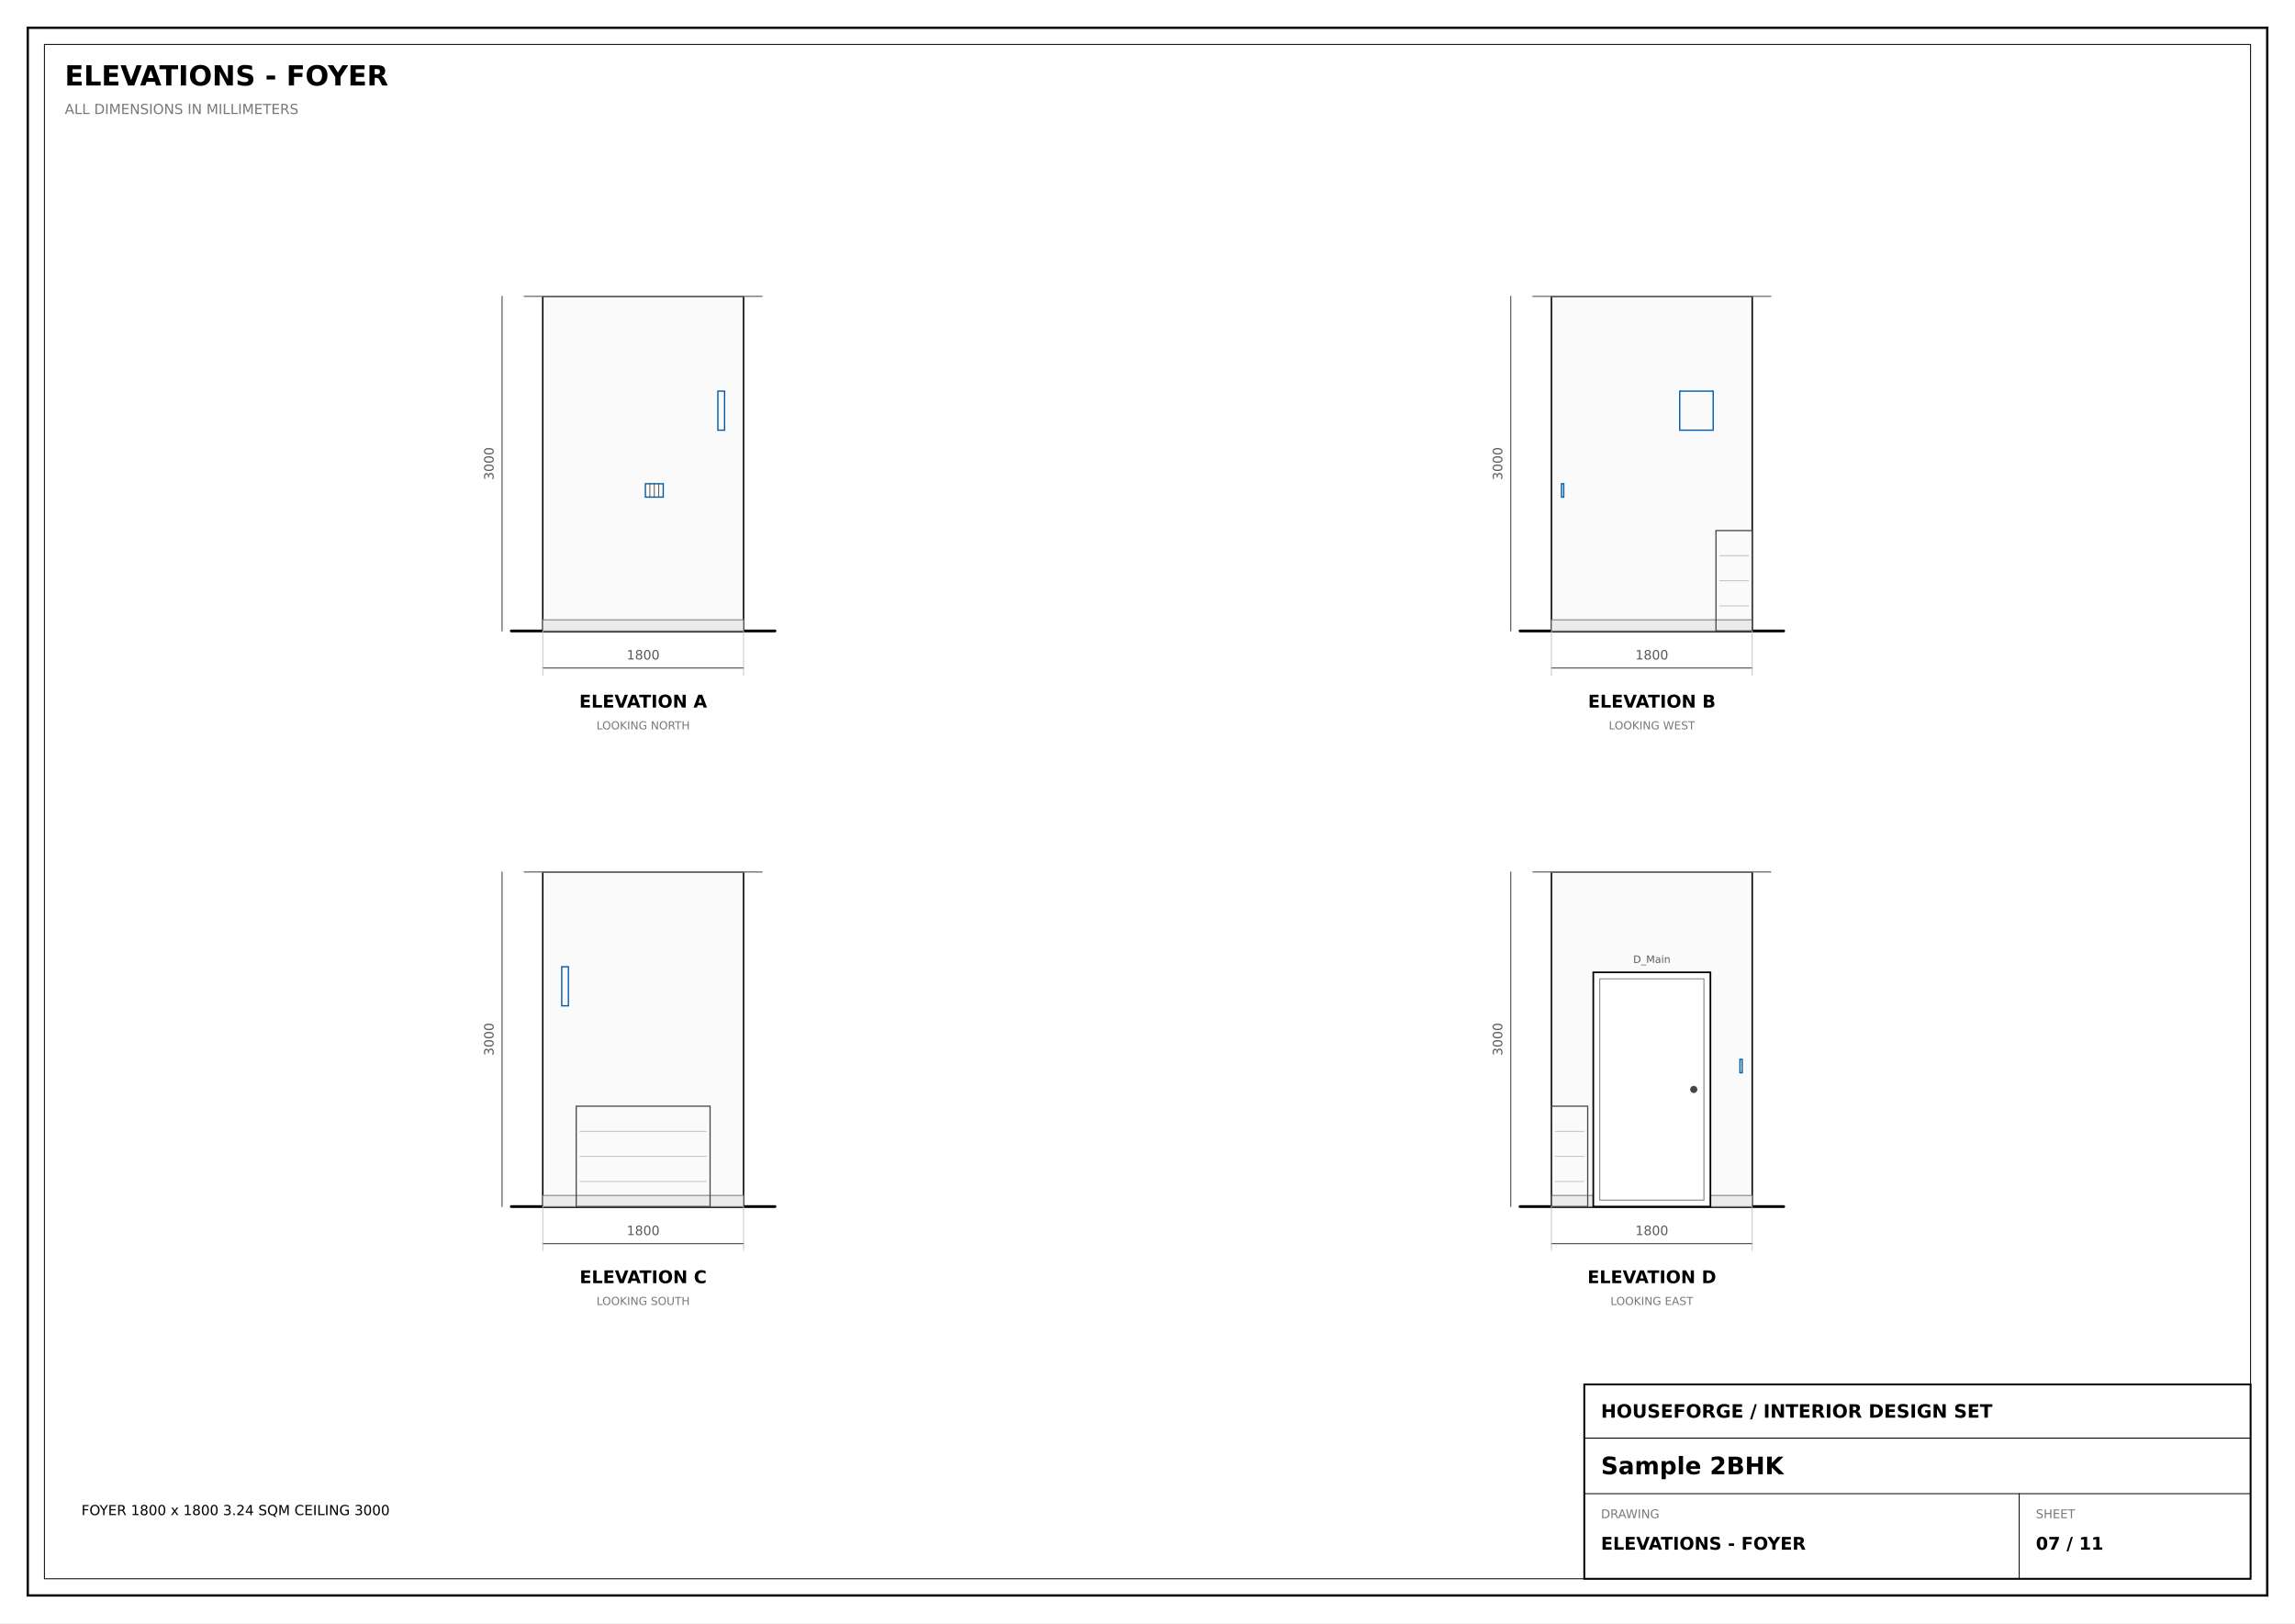
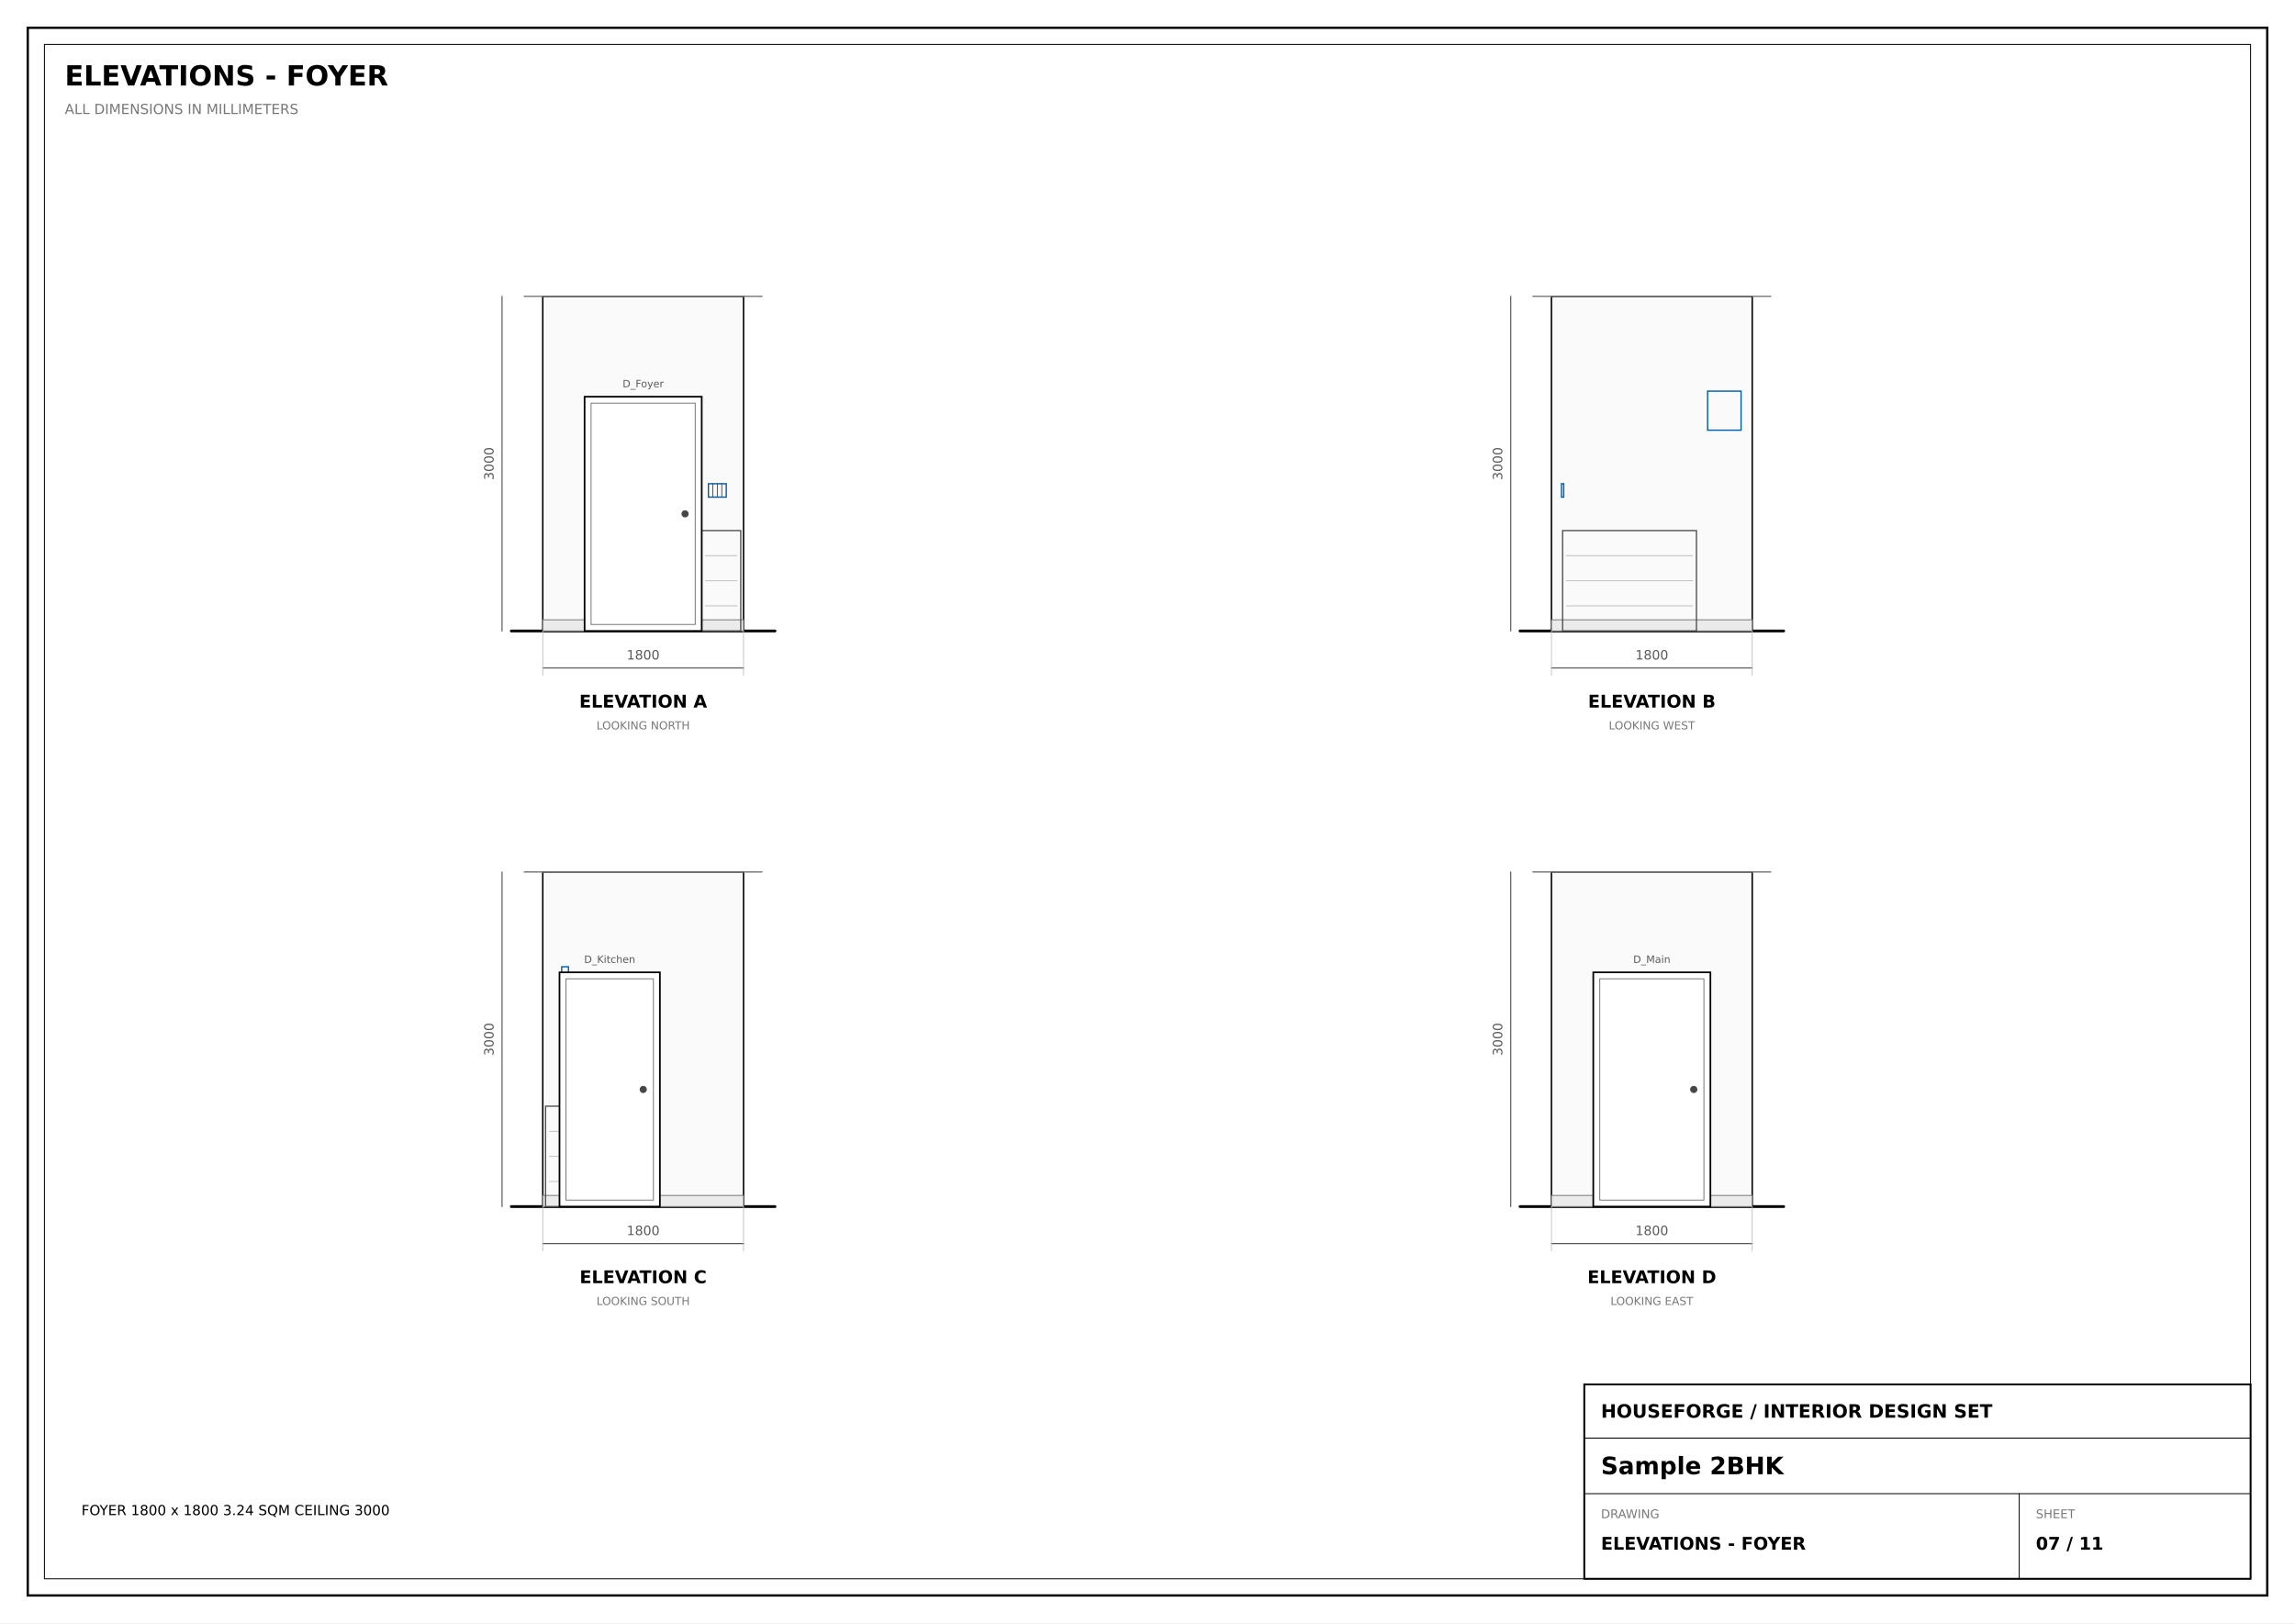
<svg xmlns="http://www.w3.org/2000/svg" width="2480" height="1754" viewBox="0 0 2480 1754">
  <rect width="2480" height="1754" fill="#ffffff" />
  <polygon points="30.00,30.00 2450.00,30.00 2450.00,1724.00 30.00,1724.00" fill="none" stroke="#000000" stroke-width="2.50" />
  <polygon points="48.00,48.00 2432.00,48.00 2432.00,1706.00 48.00,1706.00" fill="none" stroke="#000000" stroke-width="1.00" />
  <polygon points="1712.00,1496.00 2432.00,1496.00 2432.00,1706.00 1712.00,1706.00" fill="#ffffff" stroke="#000000" stroke-width="2.00" />
  <line x1="1712.00" y1="1554.00" x2="2432.00" y2="1554.00" stroke="#000000" stroke-width="1.00" stroke-linecap="round" />
  <line x1="1712.00" y1="1614.00" x2="2432.00" y2="1614.00" stroke="#000000" stroke-width="1.00" stroke-linecap="round" />
  <line x1="2182.00" y1="1614.00" x2="2182.00" y2="1706.00" stroke="#000000" stroke-width="1.00" stroke-linecap="round" />
  <text x="1730.00" y="1525.00" font-family="DejaVu Sans, Arial, sans-serif" font-size="20.00" fill="#000000" text-anchor="start" dominant-baseline="central" font-weight="bold">HOUSEFORGE  /  INTERIOR DESIGN SET</text>
  <text x="1730.00" y="1584.00" font-family="DejaVu Sans, Arial, sans-serif" font-size="26.00" fill="#000000" text-anchor="start" dominant-baseline="central" font-weight="bold">Sample 2BHK</text>
  <text x="1730.00" y="1636.00" font-family="DejaVu Sans, Arial, sans-serif" font-size="13.00" fill="#787878" text-anchor="start" dominant-baseline="central">DRAWING</text>
  <text x="1730.00" y="1668.00" font-family="DejaVu Sans, Arial, sans-serif" font-size="19.00" fill="#000000" text-anchor="start" dominant-baseline="central" font-weight="bold">ELEVATIONS - FOYER</text>
  <text x="2200.00" y="1636.00" font-family="DejaVu Sans, Arial, sans-serif" font-size="13.00" fill="#787878" text-anchor="start" dominant-baseline="central">SHEET</text>
  <text x="2200.00" y="1668.00" font-family="DejaVu Sans, Arial, sans-serif" font-size="19.00" fill="#000000" text-anchor="start" dominant-baseline="central" font-weight="bold">07 / 11</text>
  <text x="70.00" y="82.00" font-family="DejaVu Sans, Arial, sans-serif" font-size="30.00" fill="#000000" text-anchor="start" dominant-baseline="central" font-weight="bold">ELEVATIONS - FOYER</text>
  <text x="70.00" y="118.00" font-family="DejaVu Sans, Arial, sans-serif" font-size="15.00" fill="#787878" text-anchor="start" dominant-baseline="central">ALL DIMENSIONS IN MILLIMETERS</text>
  <polygon points="586.52,320.20 803.48,320.20 803.48,681.80 586.52,681.80" fill="#fafafa" stroke="#000000" stroke-width="1.60" />
  <line x1="552.52" y1="681.80" x2="837.48" y2="681.80" stroke="#000000" stroke-width="3.00" stroke-linecap="round" />
  <line x1="566.52" y1="320.20" x2="823.48" y2="320.20" stroke="#787878" stroke-width="1.40" stroke-linecap="round" />
  <polygon points="586.52,669.75 803.48,669.75 803.48,681.80 586.52,681.80" fill="#ebebeb" stroke="#787878" stroke-width="1.00" />
-   <polygon points="775.76,422.65 782.99,422.65 782.99,464.84 775.76,464.84" fill="none" stroke="#005aaa" stroke-width="1.40" />
-   <polygon points="697.41,522.70 716.70,522.70 716.70,537.16 697.41,537.16" fill="none" stroke="#005aaa" stroke-width="1.40" />
-   <line x1="702.23" y1="522.70" x2="702.23" y2="537.16" stroke="#464646" stroke-width="0.90" stroke-linecap="round" />
-   <line x1="707.05" y1="522.70" x2="707.05" y2="537.16" stroke="#464646" stroke-width="0.90" stroke-linecap="round" />
-   <line x1="711.87" y1="522.70" x2="711.87" y2="537.16" stroke="#464646" stroke-width="0.90" stroke-linecap="round" />
+   <polygon points="758.28,573.32 800.47,573.32 800.47,681.80 758.28,681.80" fill="none" stroke="#464646" stroke-width="1.30" />
+   <line x1="762.28" y1="600.44" x2="796.47" y2="600.44" stroke="#b9b9b9" stroke-width="0.90" stroke-linecap="round" />
+   <line x1="762.28" y1="627.56" x2="796.47" y2="627.56" stroke="#b9b9b9" stroke-width="0.90" stroke-linecap="round" />
+   <line x1="762.28" y1="654.68" x2="796.47" y2="654.68" stroke="#b9b9b9" stroke-width="0.90" stroke-linecap="round" />
+   <polygon points="765.51,522.70 784.80,522.70 784.80,537.16 765.51,537.16" fill="none" stroke="#005aaa" stroke-width="1.40" />
+   <line x1="770.33" y1="522.70" x2="770.33" y2="537.16" stroke="#464646" stroke-width="0.90" stroke-linecap="round" />
+   <line x1="775.15" y1="522.70" x2="775.15" y2="537.16" stroke="#464646" stroke-width="0.90" stroke-linecap="round" />
+   <line x1="779.98" y1="522.70" x2="779.98" y2="537.16" stroke="#464646" stroke-width="0.90" stroke-linecap="round" />
+   <polygon points="631.72,428.68 758.28,428.68 758.28,681.80 631.72,681.80" fill="#ffffff" stroke="#000000" stroke-width="1.80" />
+   <polygon points="638.72,435.68 751.28,435.68 751.28,674.80 638.72,674.80" fill="none" stroke="#787878" stroke-width="1.00" />
+   <circle cx="740.28" cy="555.24" r="3.40" fill="#464646" stroke="#464646" stroke-width="1.00" />
+   <text x="695.00" y="414.68" font-family="DejaVu Sans, Arial, sans-serif" font-size="11.00" fill="#5a5a5a" text-anchor="middle" dominant-baseline="central">D_Foyer</text>
  <line x1="586.52" y1="721.80" x2="803.48" y2="721.80" stroke="#5a5a5a" stroke-width="1.20" stroke-linecap="round" />
  <line x1="586.52" y1="681.80" x2="586.52" y2="729.80" stroke="#b9b9b9" stroke-width="0.80" stroke-linecap="round" />
  <line x1="803.48" y1="681.80" x2="803.48" y2="729.80" stroke="#b9b9b9" stroke-width="0.80" stroke-linecap="round" />
  <text x="695.00" y="707.80" font-family="DejaVu Sans, Arial, sans-serif" font-size="14.00" fill="#5a5a5a" text-anchor="middle" dominant-baseline="central">1800</text>
  <line x1="542.52" y1="320.20" x2="542.52" y2="681.80" stroke="#5a5a5a" stroke-width="1.20" stroke-linecap="round" />
  <text x="528.52" y="501.00" font-family="DejaVu Sans, Arial, sans-serif" font-size="14.00" fill="#5a5a5a" text-anchor="middle" dominant-baseline="central" transform="rotate(-90.00 528.52 501.00)">3000</text>
  <text x="695.00" y="758.00" font-family="DejaVu Sans, Arial, sans-serif" font-size="19.00" fill="#000000" text-anchor="middle" dominant-baseline="central" font-weight="bold">ELEVATION A</text>
  <text x="695.00" y="784.00" font-family="DejaVu Sans, Arial, sans-serif" font-size="12.00" fill="#787878" text-anchor="middle" dominant-baseline="central">LOOKING NORTH</text>
  <polygon points="1676.52,320.20 1893.48,320.20 1893.48,681.80 1676.52,681.80" fill="#fafafa" stroke="#000000" stroke-width="1.60" />
  <line x1="1642.52" y1="681.80" x2="1927.48" y2="681.80" stroke="#000000" stroke-width="3.00" stroke-linecap="round" />
  <line x1="1656.52" y1="320.20" x2="1913.48" y2="320.20" stroke="#787878" stroke-width="1.40" stroke-linecap="round" />
  <polygon points="1676.52,669.75 1893.48,669.75 1893.48,681.80 1676.52,681.80" fill="#ebebeb" stroke="#787878" stroke-width="1.00" />
-   <polygon points="1854.31,573.32 1893.48,573.32 1893.48,681.80 1854.31,681.80" fill="none" stroke="#464646" stroke-width="1.30" />
-   <line x1="1858.31" y1="600.44" x2="1889.48" y2="600.44" stroke="#b9b9b9" stroke-width="0.90" stroke-linecap="round" />
-   <line x1="1858.31" y1="627.56" x2="1889.48" y2="627.56" stroke="#b9b9b9" stroke-width="0.90" stroke-linecap="round" />
-   <line x1="1858.31" y1="654.68" x2="1889.48" y2="654.68" stroke="#b9b9b9" stroke-width="0.90" stroke-linecap="round" />
  <polygon points="1687.37,522.70 1689.78,522.70 1689.78,537.16 1687.37,537.16" fill="none" stroke="#005aaa" stroke-width="1.40" />
-   <polygon points="1815.13,422.65 1851.29,422.65 1851.29,464.84 1815.13,464.84" fill="none" stroke="#005aaa" stroke-width="1.40" />
+   <polygon points="1845.27,422.65 1881.43,422.65 1881.43,464.84 1845.27,464.84" fill="none" stroke="#005aaa" stroke-width="1.40" />
+   <polygon points="1688.57,573.32 1833.21,573.32 1833.21,681.80 1688.57,681.80" fill="none" stroke="#464646" stroke-width="1.30" />
+   <line x1="1692.57" y1="600.44" x2="1829.21" y2="600.44" stroke="#b9b9b9" stroke-width="0.90" stroke-linecap="round" />
+   <line x1="1692.57" y1="627.56" x2="1829.21" y2="627.56" stroke="#b9b9b9" stroke-width="0.90" stroke-linecap="round" />
+   <line x1="1692.57" y1="654.68" x2="1829.21" y2="654.68" stroke="#b9b9b9" stroke-width="0.90" stroke-linecap="round" />
  <line x1="1676.52" y1="721.80" x2="1893.48" y2="721.80" stroke="#5a5a5a" stroke-width="1.20" stroke-linecap="round" />
  <line x1="1676.52" y1="681.80" x2="1676.52" y2="729.80" stroke="#b9b9b9" stroke-width="0.80" stroke-linecap="round" />
  <line x1="1893.48" y1="681.80" x2="1893.48" y2="729.80" stroke="#b9b9b9" stroke-width="0.80" stroke-linecap="round" />
  <text x="1785.00" y="707.80" font-family="DejaVu Sans, Arial, sans-serif" font-size="14.00" fill="#5a5a5a" text-anchor="middle" dominant-baseline="central">1800</text>
  <line x1="1632.52" y1="320.20" x2="1632.52" y2="681.80" stroke="#5a5a5a" stroke-width="1.20" stroke-linecap="round" />
  <text x="1618.52" y="501.00" font-family="DejaVu Sans, Arial, sans-serif" font-size="14.00" fill="#5a5a5a" text-anchor="middle" dominant-baseline="central" transform="rotate(-90.00 1618.52 501.00)">3000</text>
  <text x="1785.00" y="758.00" font-family="DejaVu Sans, Arial, sans-serif" font-size="19.00" fill="#000000" text-anchor="middle" dominant-baseline="central" font-weight="bold">ELEVATION B</text>
  <text x="1785.00" y="784.00" font-family="DejaVu Sans, Arial, sans-serif" font-size="12.00" fill="#787878" text-anchor="middle" dominant-baseline="central">LOOKING WEST</text>
  <polygon points="586.52,942.20 803.48,942.20 803.48,1303.80 586.52,1303.80" fill="#fafafa" stroke="#000000" stroke-width="1.60" />
  <line x1="552.52" y1="1303.80" x2="837.48" y2="1303.80" stroke="#000000" stroke-width="3.00" stroke-linecap="round" />
  <line x1="566.52" y1="942.20" x2="823.48" y2="942.20" stroke="#787878" stroke-width="1.40" stroke-linecap="round" />
  <polygon points="586.52,1291.75 803.48,1291.75 803.48,1303.80 586.52,1303.80" fill="#ebebeb" stroke="#787878" stroke-width="1.00" />
+   <polygon points="589.53,1195.32 631.72,1195.32 631.72,1303.80 589.53,1303.80" fill="none" stroke="#464646" stroke-width="1.30" />
+   <line x1="593.53" y1="1222.44" x2="627.72" y2="1222.44" stroke="#b9b9b9" stroke-width="0.90" stroke-linecap="round" />
+   <line x1="593.53" y1="1249.56" x2="627.72" y2="1249.56" stroke="#b9b9b9" stroke-width="0.90" stroke-linecap="round" />
+   <line x1="593.53" y1="1276.68" x2="627.72" y2="1276.68" stroke="#b9b9b9" stroke-width="0.90" stroke-linecap="round" />
  <polygon points="607.01,1044.65 614.24,1044.65 614.24,1086.84 607.01,1086.84" fill="none" stroke="#005aaa" stroke-width="1.40" />
-   <polygon points="622.68,1195.32 767.32,1195.32 767.32,1303.80 622.68,1303.80" fill="none" stroke="#464646" stroke-width="1.30" />
-   <line x1="626.68" y1="1222.44" x2="763.32" y2="1222.44" stroke="#b9b9b9" stroke-width="0.90" stroke-linecap="round" />
-   <line x1="626.68" y1="1249.56" x2="763.32" y2="1249.56" stroke="#b9b9b9" stroke-width="0.90" stroke-linecap="round" />
-   <line x1="626.68" y1="1276.68" x2="763.32" y2="1276.68" stroke="#b9b9b9" stroke-width="0.90" stroke-linecap="round" />
+   <polygon points="604.60,1050.68 713.08,1050.68 713.08,1303.80 604.60,1303.80" fill="#ffffff" stroke="#000000" stroke-width="1.80" />
+   <polygon points="611.60,1057.68 706.08,1057.68 706.08,1296.80 611.60,1296.80" fill="none" stroke="#787878" stroke-width="1.00" />
+   <circle cx="695.08" cy="1177.24" r="3.40" fill="#464646" stroke="#464646" stroke-width="1.00" />
+   <text x="658.84" y="1036.68" font-family="DejaVu Sans, Arial, sans-serif" font-size="11.00" fill="#5a5a5a" text-anchor="middle" dominant-baseline="central">D_Kitchen</text>
  <line x1="586.52" y1="1343.80" x2="803.48" y2="1343.80" stroke="#5a5a5a" stroke-width="1.20" stroke-linecap="round" />
  <line x1="586.52" y1="1303.80" x2="586.52" y2="1351.80" stroke="#b9b9b9" stroke-width="0.80" stroke-linecap="round" />
  <line x1="803.48" y1="1303.80" x2="803.48" y2="1351.80" stroke="#b9b9b9" stroke-width="0.80" stroke-linecap="round" />
  <text x="695.00" y="1329.80" font-family="DejaVu Sans, Arial, sans-serif" font-size="14.00" fill="#5a5a5a" text-anchor="middle" dominant-baseline="central">1800</text>
  <line x1="542.52" y1="942.20" x2="542.52" y2="1303.80" stroke="#5a5a5a" stroke-width="1.20" stroke-linecap="round" />
  <text x="528.52" y="1123.00" font-family="DejaVu Sans, Arial, sans-serif" font-size="14.00" fill="#5a5a5a" text-anchor="middle" dominant-baseline="central" transform="rotate(-90.00 528.52 1123.00)">3000</text>
  <text x="695.00" y="1380.00" font-family="DejaVu Sans, Arial, sans-serif" font-size="19.00" fill="#000000" text-anchor="middle" dominant-baseline="central" font-weight="bold">ELEVATION C</text>
  <text x="695.00" y="1406.00" font-family="DejaVu Sans, Arial, sans-serif" font-size="12.00" fill="#787878" text-anchor="middle" dominant-baseline="central">LOOKING SOUTH</text>
  <polygon points="1676.52,942.20 1893.48,942.20 1893.48,1303.80 1676.52,1303.80" fill="#fafafa" stroke="#000000" stroke-width="1.60" />
  <line x1="1642.52" y1="1303.80" x2="1927.48" y2="1303.80" stroke="#000000" stroke-width="3.00" stroke-linecap="round" />
  <line x1="1656.52" y1="942.20" x2="1913.48" y2="942.20" stroke="#787878" stroke-width="1.40" stroke-linecap="round" />
  <polygon points="1676.52,1291.75 1893.48,1291.75 1893.48,1303.80 1676.52,1303.80" fill="#ebebeb" stroke="#787878" stroke-width="1.00" />
-   <polygon points="1880.22,1144.70 1882.63,1144.70 1882.63,1159.16 1880.22,1159.16" fill="none" stroke="#005aaa" stroke-width="1.40" />
-   <polygon points="1676.52,1195.32 1715.69,1195.32 1715.69,1303.80 1676.52,1303.80" fill="none" stroke="#464646" stroke-width="1.30" />
-   <line x1="1680.52" y1="1222.44" x2="1711.69" y2="1222.44" stroke="#b9b9b9" stroke-width="0.90" stroke-linecap="round" />
-   <line x1="1680.52" y1="1249.56" x2="1711.69" y2="1249.56" stroke="#b9b9b9" stroke-width="0.90" stroke-linecap="round" />
-   <line x1="1680.52" y1="1276.68" x2="1711.69" y2="1276.68" stroke="#b9b9b9" stroke-width="0.90" stroke-linecap="round" />
  <polygon points="1721.72,1050.68 1848.28,1050.68 1848.28,1303.80 1721.72,1303.80" fill="#ffffff" stroke="#000000" stroke-width="1.80" />
  <polygon points="1728.72,1057.68 1841.28,1057.68 1841.28,1296.80 1728.72,1296.80" fill="none" stroke="#787878" stroke-width="1.00" />
  <circle cx="1830.28" cy="1177.24" r="3.40" fill="#464646" stroke="#464646" stroke-width="1.00" />
  <text x="1785.00" y="1036.68" font-family="DejaVu Sans, Arial, sans-serif" font-size="11.00" fill="#5a5a5a" text-anchor="middle" dominant-baseline="central">D_Main</text>
  <line x1="1676.52" y1="1343.80" x2="1893.48" y2="1343.80" stroke="#5a5a5a" stroke-width="1.20" stroke-linecap="round" />
  <line x1="1676.52" y1="1303.80" x2="1676.52" y2="1351.80" stroke="#b9b9b9" stroke-width="0.80" stroke-linecap="round" />
  <line x1="1893.48" y1="1303.80" x2="1893.48" y2="1351.80" stroke="#b9b9b9" stroke-width="0.80" stroke-linecap="round" />
  <text x="1785.00" y="1329.80" font-family="DejaVu Sans, Arial, sans-serif" font-size="14.00" fill="#5a5a5a" text-anchor="middle" dominant-baseline="central">1800</text>
  <line x1="1632.52" y1="942.20" x2="1632.52" y2="1303.80" stroke="#5a5a5a" stroke-width="1.20" stroke-linecap="round" />
  <text x="1618.52" y="1123.00" font-family="DejaVu Sans, Arial, sans-serif" font-size="14.00" fill="#5a5a5a" text-anchor="middle" dominant-baseline="central" transform="rotate(-90.00 1618.52 1123.00)">3000</text>
  <text x="1785.00" y="1380.00" font-family="DejaVu Sans, Arial, sans-serif" font-size="19.00" fill="#000000" text-anchor="middle" dominant-baseline="central" font-weight="bold">ELEVATION D</text>
  <text x="1785.00" y="1406.00" font-family="DejaVu Sans, Arial, sans-serif" font-size="12.00" fill="#787878" text-anchor="middle" dominant-baseline="central">LOOKING EAST</text>
  <text x="88.00" y="1632.00" font-family="DejaVu Sans, Arial, sans-serif" font-size="15.00" fill="#000000" text-anchor="start" dominant-baseline="central">FOYER   1800 x 1800   3.24 SQM   CEILING 3000</text>
</svg>
